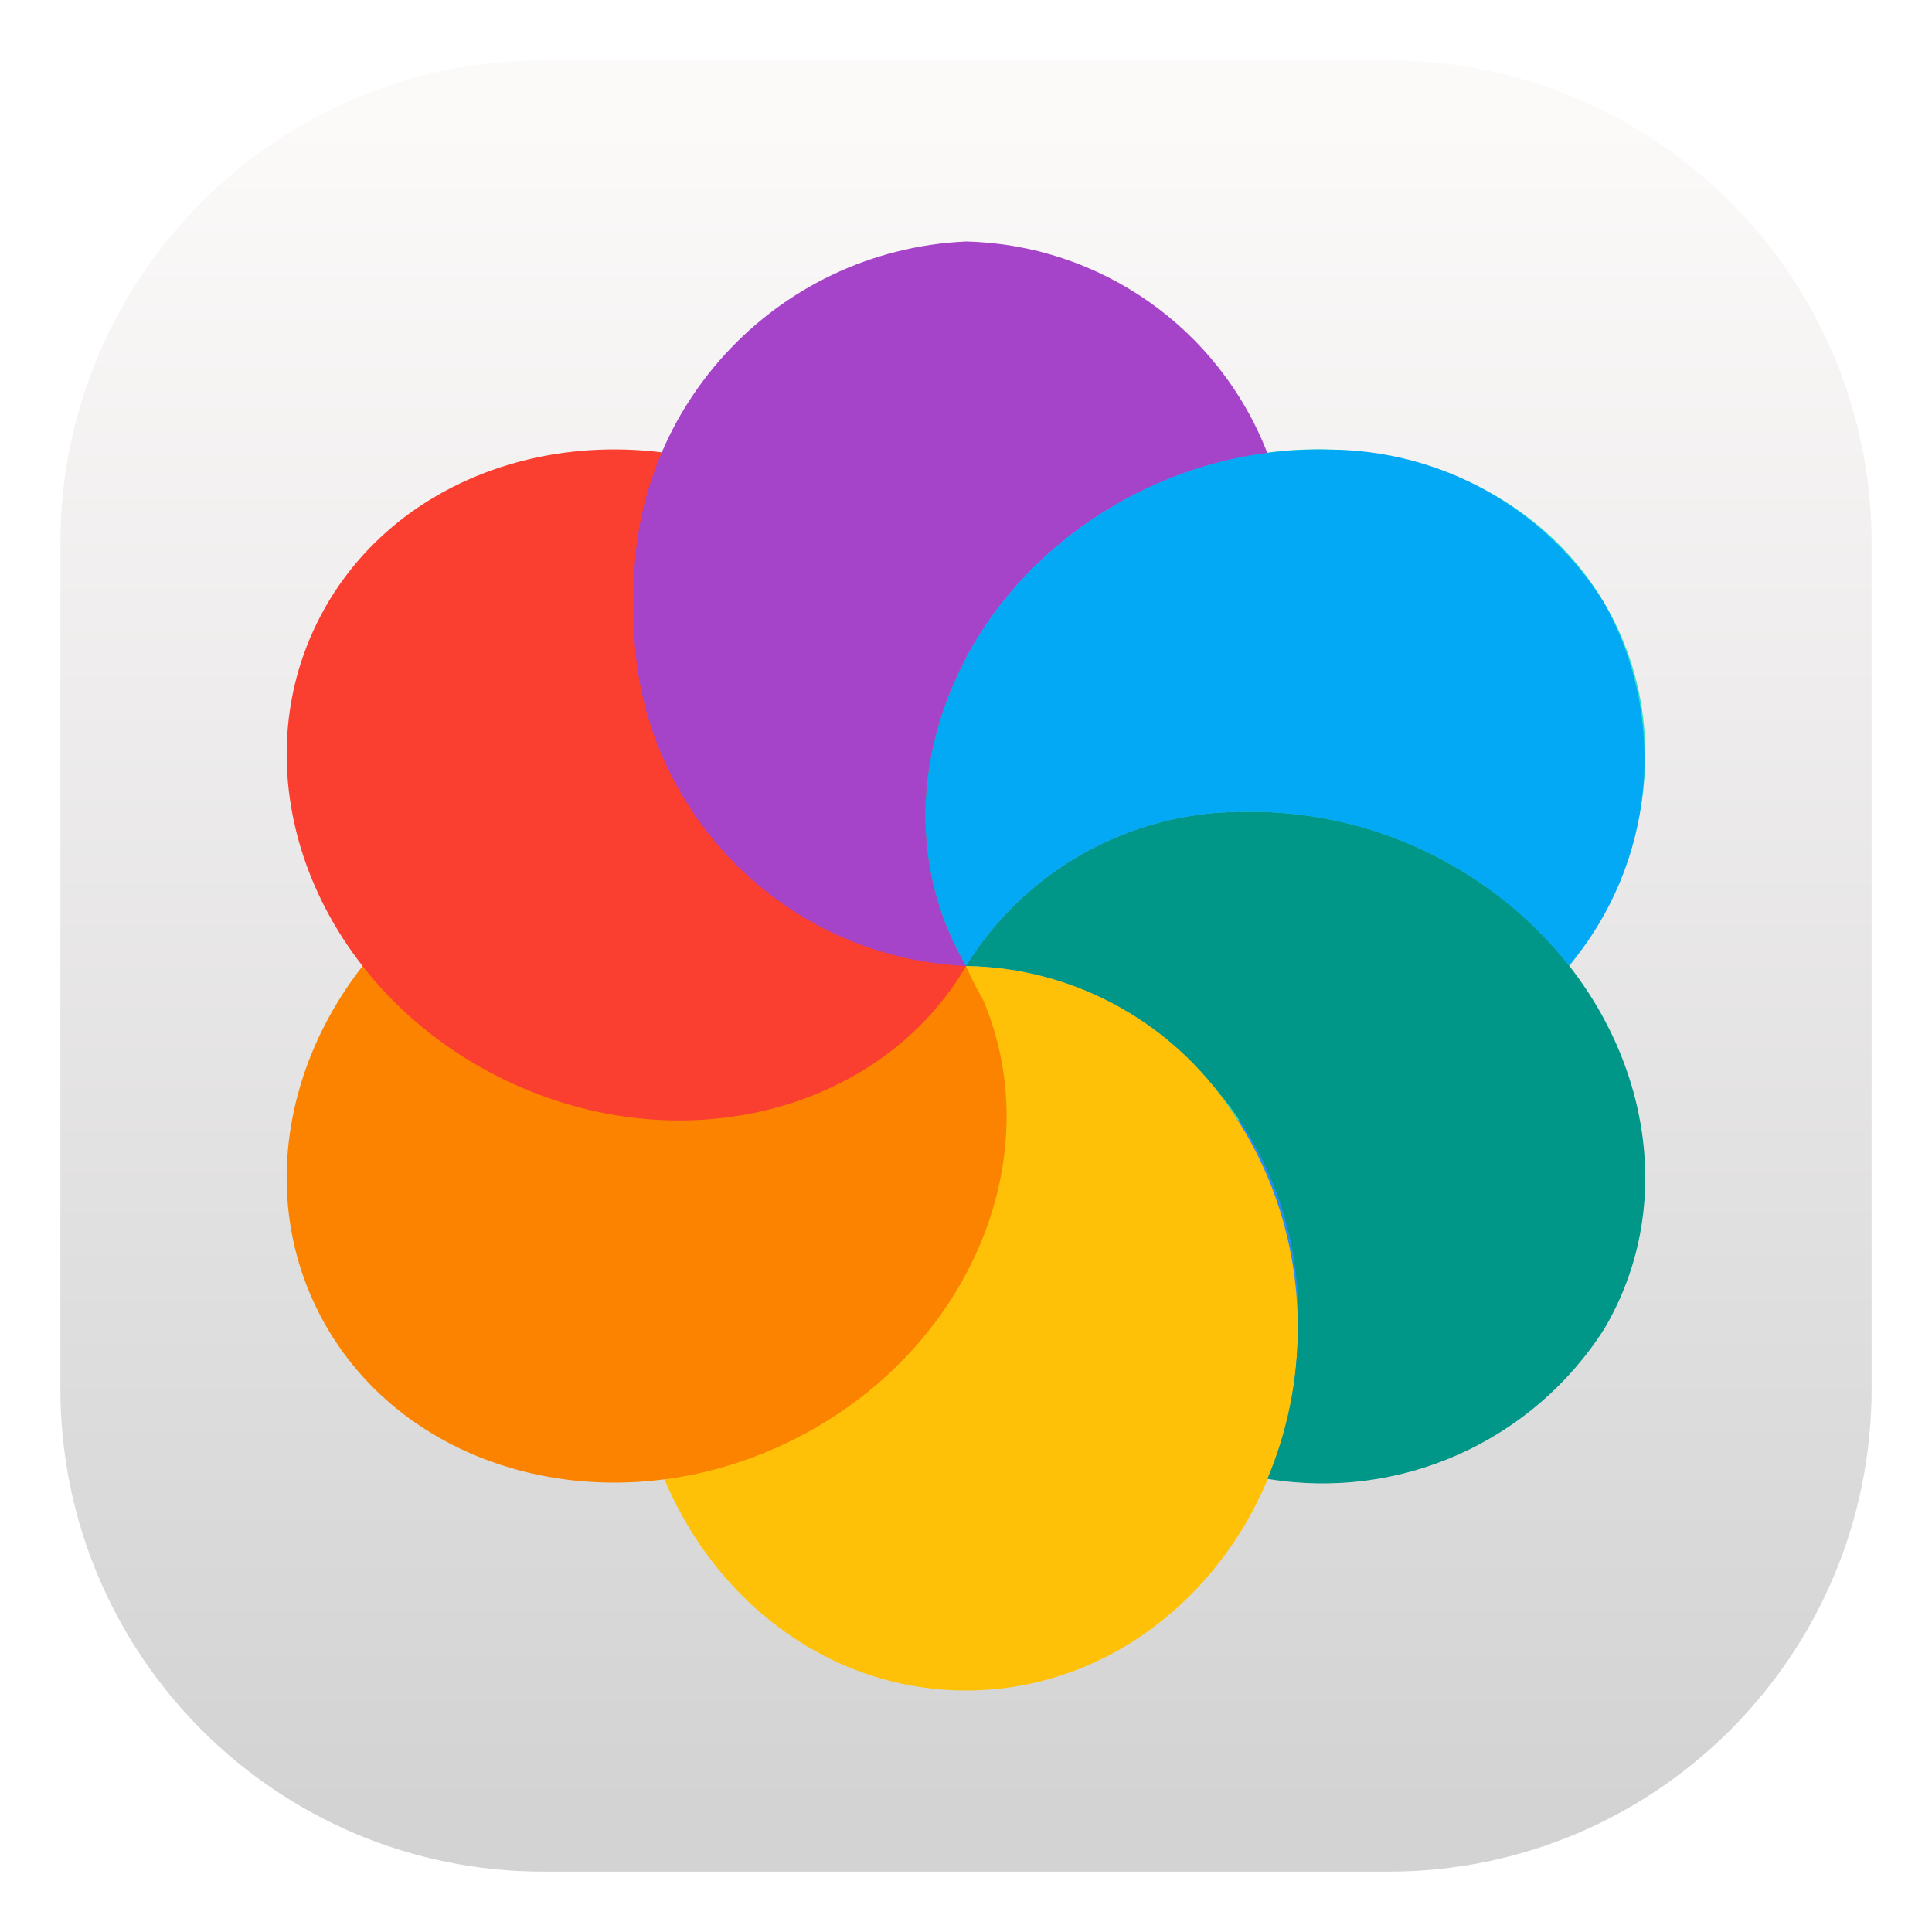
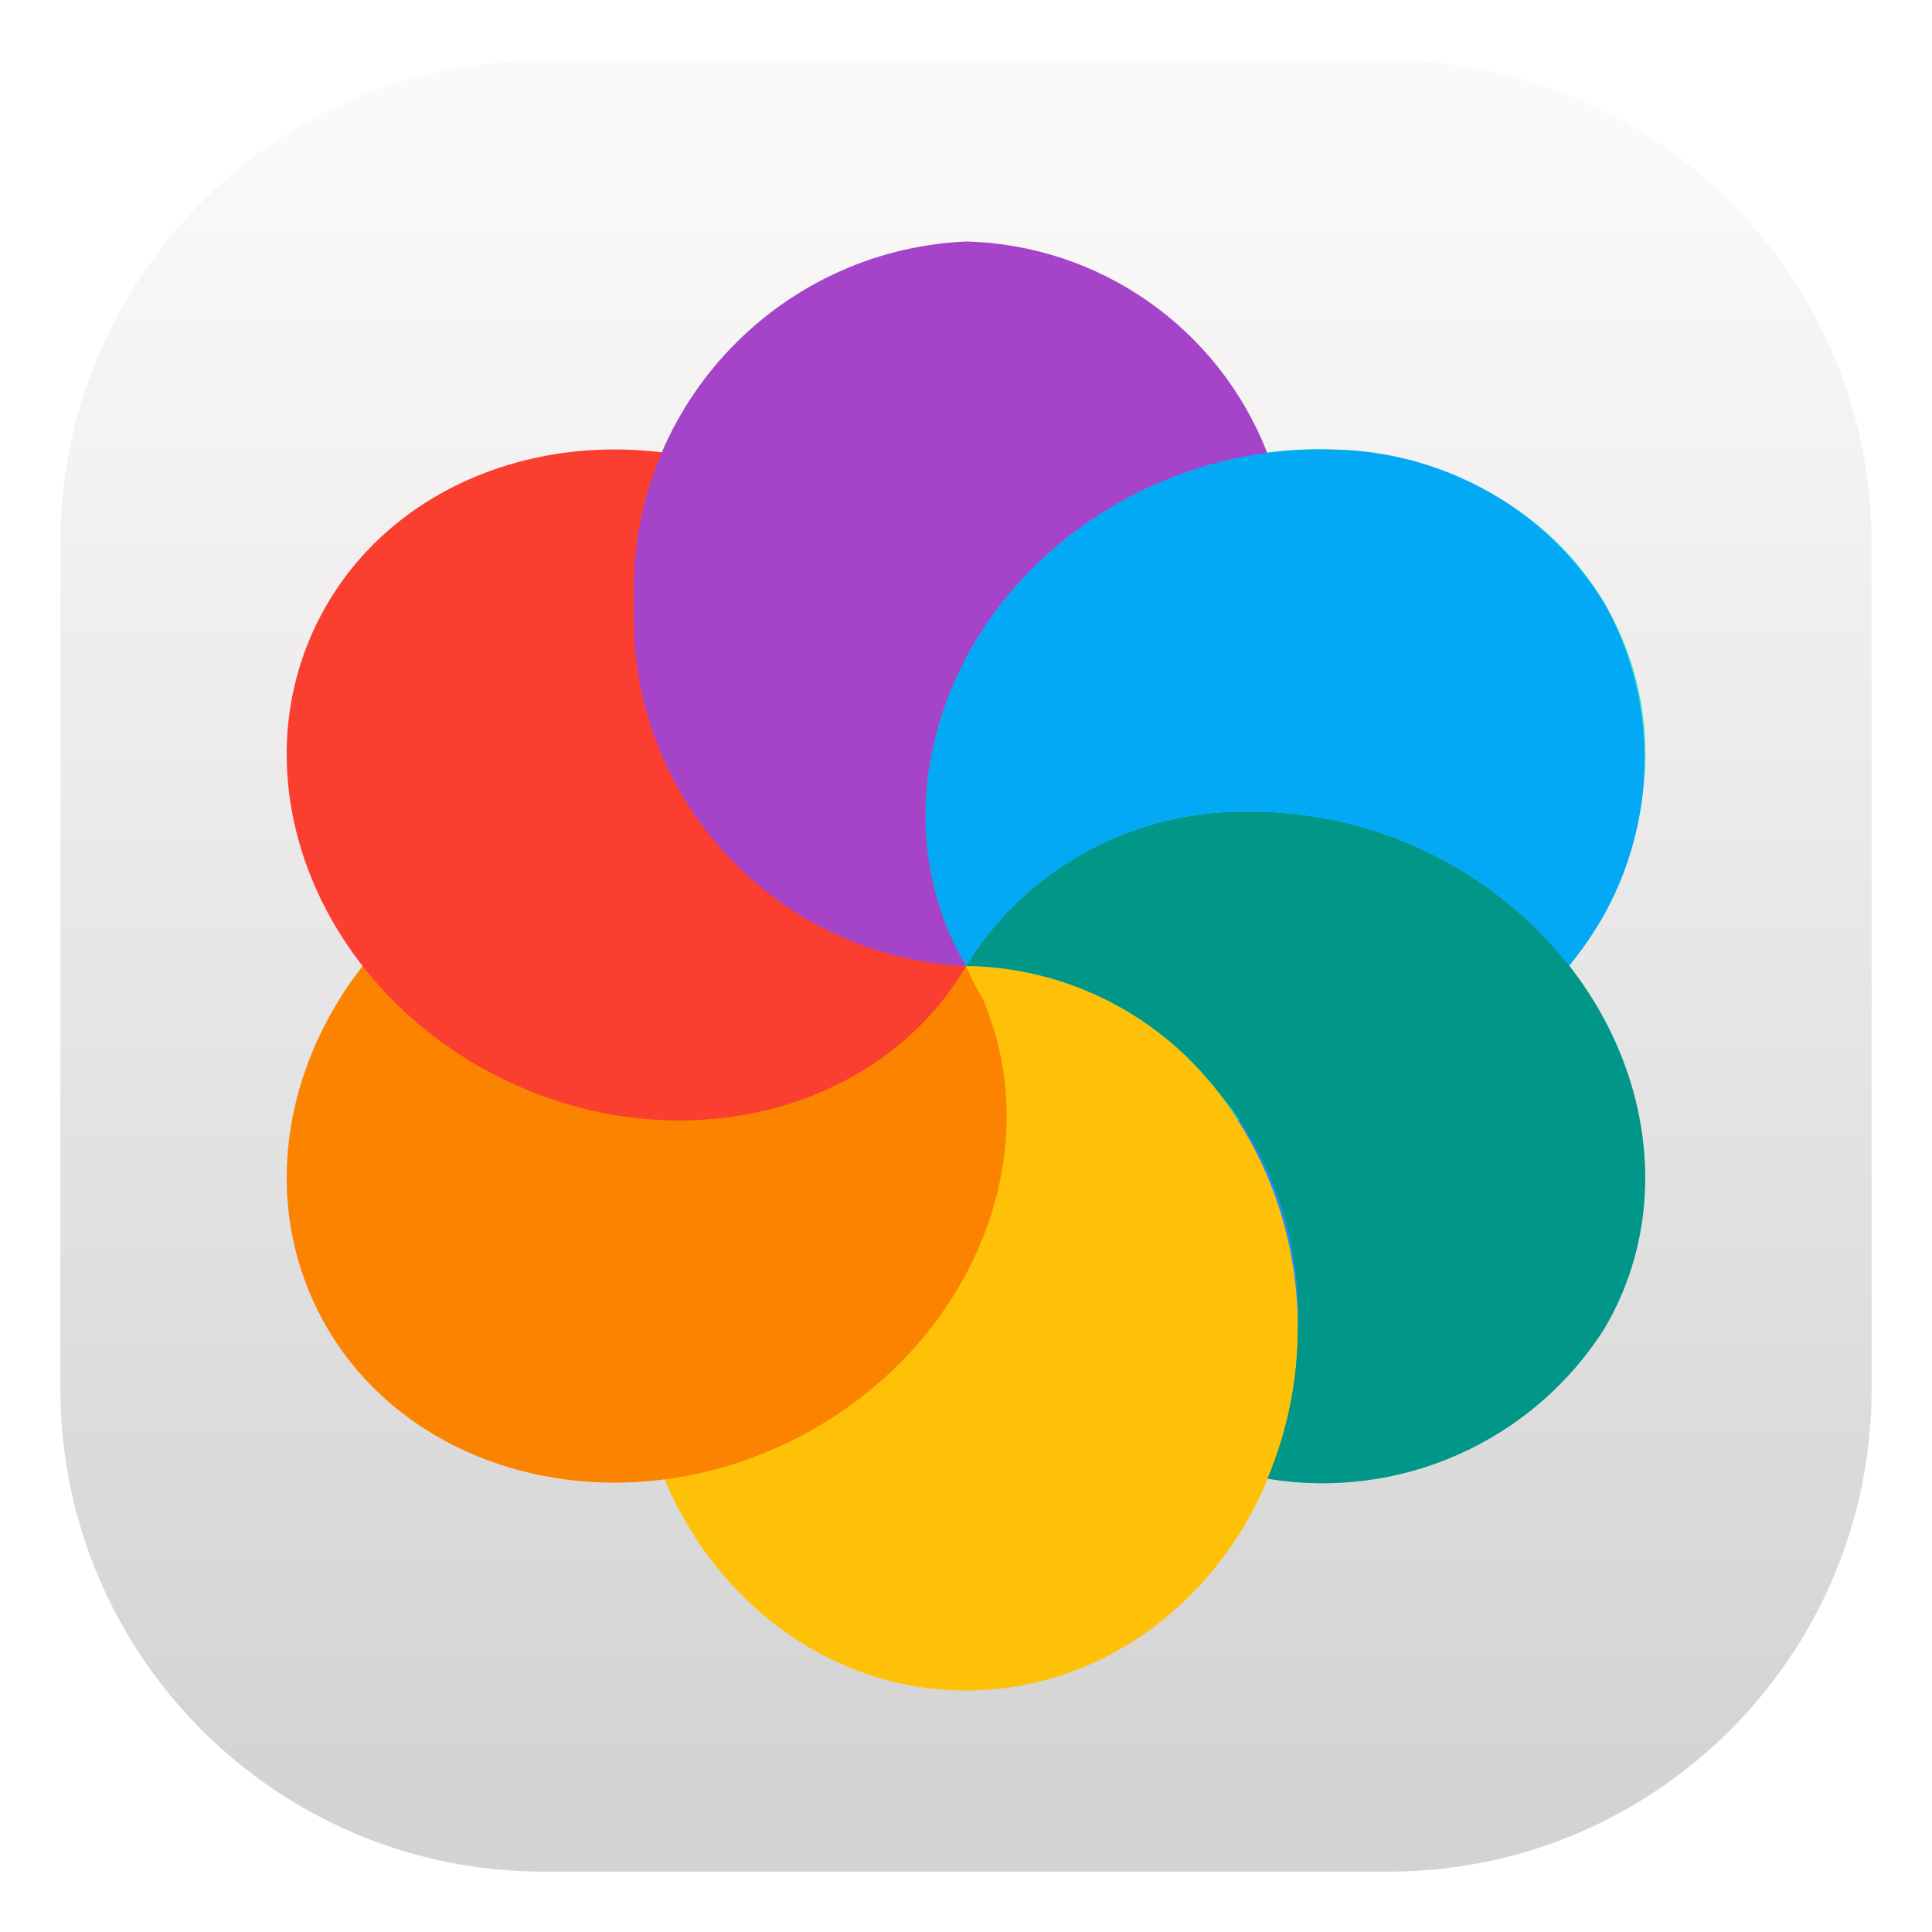
- <svg xmlns="http://www.w3.org/2000/svg" width="64" height="64" viewBox="0 0 64 64" version="1.1">
+ <svg xmlns="http://www.w3.org/2000/svg" width="32" height="32" viewBox="0 0 32 32" version="1.1">
  <defs>
-     <linearGradient id="linear0" gradientUnits="userSpaceOnUse" x1="400.57" y1="-511.8" x2="400.57" y2="-483.8" gradientTransform="matrix(2,0,0,-2,-769.14,-963.6)">
+     <linearGradient id="linear0" gradientUnits="userSpaceOnUse" x1="400.57" y1="-511.8" x2="400.57" y2="-483.8" gradientTransform="matrix(1,0,0,-1,-384.57,-481.8)">
      <stop offset="0" style="stop-color:rgb(82.745%,82.745%,82.745%);stop-opacity:1;" />
      <stop offset="1" style="stop-color:rgb(98.824%,97.647%,97.647%);stop-opacity:1;" />
    </linearGradient>
  </defs>
  <g id="surface1">
-     <path style=" stroke:none;fill-rule:nonzero;fill:url(#linear0);" d="M 18 2 L 46 2 C 54.836 2 62 9.164 62 18 L 62 46 C 62 54.836 54.836 62 46 62 L 18 62 C 9.164 62 2 54.836 2 46 L 2 18 C 2 9.164 9.164 2 18 2 Z M 18 2 " />
-     <path style=" stroke:none;fill-rule:nonzero;fill:rgb(15.294%,55.294%,94.902%);fill-opacity:1;" d="M 51.543 32 C 51.543 21.395 42.793 12.801 32 12.801 C 21.211 12.801 12.461 21.395 12.461 32 C 12.461 42.605 21.211 51.199 32 51.199 C 42.793 51.199 51.543 42.605 51.543 32 Z M 51.543 32 " />
-     <path style=" stroke:none;fill-rule:nonzero;fill:rgb(20.392%,87.843%,76.863%);fill-opacity:1;" d="M 53.5 20.633 C 50.859 15.258 43.828 13.305 37.797 16.27 C 31.766 19.23 29.02 25.988 31.656 31.363 C 34.297 36.738 41.328 38.691 47.359 35.73 C 53.391 32.766 56.141 26.008 53.5 20.633 Z M 53.5 20.633 " />
-     <path style=" stroke:none;fill-rule:nonzero;fill:rgb(100%,75.686%,2.745%);fill-opacity:1;" d="M 42.992 44 C 42.992 37.371 38.074 32 32 32 C 25.93 32 21.012 37.371 21.012 44 C 21.012 50.629 25.93 56 32 56 C 38.074 56 42.992 50.629 42.992 44 Z M 42.992 44 " />
-     <path style=" stroke:none;fill-rule:nonzero;fill:rgb(98.431%,51.373%,0%);fill-opacity:1;" d="M 32.344 32.633 C 29.703 27.262 22.672 25.305 16.641 28.27 C 10.609 31.23 7.859 37.992 10.5 43.363 C 13.141 48.738 20.172 50.695 26.203 47.73 C 32.234 44.766 34.98 38.008 32.344 32.633 Z M 32.344 32.633 " />
-     <path style=" stroke:none;fill-rule:nonzero;fill:rgb(98.039%,24.314%,18.824%);fill-opacity:1;" d="M 26.203 16.27 C 20.172 13.309 13.141 15.262 10.5 20.637 C 7.859 26.012 10.609 32.77 16.641 35.734 C 22.672 38.695 29.703 36.742 32.344 31.367 C 34.984 25.992 32.234 19.234 26.203 16.27 Z M 26.203 16.27 " />
-     <path style=" stroke:none;fill-rule:nonzero;fill:rgb(64.706%,26.667%,78.824%);fill-opacity:1;" d="M 32 8 C 25.656 8.289 20.742 13.656 21.008 20 C 20.742 26.344 25.656 31.711 32 32 C 28.965 26.836 31.238 19.961 37.078 16.648 C 38.594 15.793 40.258 15.234 41.984 15.012 C 40.379 10.871 36.438 8.105 32 8 Z M 32 32 C 36.938 31.859 41.195 28.48 42.449 23.699 C 42.109 24.832 41.613 25.91 40.973 26.902 C 37.309 26.961 33.926 28.883 32 32 Z M 42.449 23.699 C 42.551 23.352 42.641 23 42.715 22.641 C 42.641 23 42.551 23.352 42.449 23.699 Z M 42.113 15.328 C 42.25 15.688 42.375 16.051 42.48 16.422 C 42.375 16.051 42.254 15.688 42.113 15.328 Z M 42.496 16.473 C 42.582 16.785 42.656 17.102 42.723 17.422 C 42.66 17.102 42.582 16.785 42.496 16.473 Z M 42.781 17.715 C 42.828 17.969 42.863 18.223 42.891 18.48 C 42.863 18.223 42.828 17.969 42.785 17.715 Z M 42.941 18.957 C 42.973 19.305 42.988 19.652 42.992 20 C 42.992 19.652 42.973 19.305 42.945 18.961 Z M 42.969 20.527 C 42.961 20.793 42.945 21.055 42.922 21.316 C 42.945 21.055 42.961 20.793 42.969 20.531 Z M 42.883 21.594 C 42.848 21.906 42.801 22.215 42.738 22.523 C 42.801 22.215 42.848 21.906 42.883 21.594 Z M 42.883 21.594 " />
-     <path style=" stroke:none;fill-rule:nonzero;fill:rgb(0%,58.824%,53.333%);fill-opacity:1;" d="M 41.141 26.895 C 37.418 26.898 33.957 28.832 32 32 C 38.344 32.289 43.258 37.656 42.992 44 C 42.992 45.715 42.648 47.41 41.984 48.988 C 46.371 49.723 50.773 47.758 53.156 44 C 56.191 38.836 53.918 31.961 48.074 28.645 C 45.965 27.441 43.57 26.836 41.141 26.895 Z M 41.141 26.895 " />
-     <path style=" stroke:none;fill-rule:nonzero;fill:rgb(1.176%,66.275%,95.686%);fill-opacity:1;" d="M 44.016 14.895 C 41.59 14.836 39.191 15.445 37.082 16.648 C 31.242 19.961 28.965 26.836 32 32 C 33.957 28.832 37.414 26.898 41.141 26.895 C 45.352 26.805 49.359 28.691 51.977 31.988 C 54.812 28.621 55.281 23.855 53.156 20 C 51.199 16.832 47.742 14.898 44.016 14.895 Z M 32 32 C 33.93 35.121 37.32 37.043 40.988 37.098 C 39.059 33.973 35.672 32.051 32 32 Z M 32 32 " />
-     <path style=" stroke:none;fill-rule:nonzero;fill:rgb(100%,75.686%,2.745%);fill-opacity:1;" d="M 32 32 C 33.496 35.539 37.184 37.629 40.988 37.098 C 39.059 33.973 35.672 32.051 32 32 Z M 32 32 " />
+     <path style=" stroke:none;fill-rule:nonzero;fill:url(#linear0);" d="M 9 1 L 23 1 C 27.418 1 31 4.582 31 9 L 31 23 C 31 27.418 27.418 31 23 31 L 9 31 C 4.582 31 1 27.418 1 23 L 1 9 C 1 4.582 4.582 1 9 1 Z M 9 1 " />
+     <path style=" stroke:none;fill-rule:nonzero;fill:rgb(15.294%,55.294%,94.902%);fill-opacity:1;" d="M 25.773 16 C 25.773 10.695 21.398 6.398 16 6.398 C 10.605 6.398 6.23 10.695 6.23 16 C 6.23 21.305 10.605 25.602 16 25.602 C 21.398 25.602 25.773 21.305 25.773 16 Z M 25.773 16 " />
+     <path style=" stroke:none;fill-rule:nonzero;fill:rgb(20.392%,87.843%,76.863%);fill-opacity:1;" d="M 26.75 10.316 C 25.43 7.629 21.914 6.652 18.898 8.133 C 15.883 9.617 14.508 12.992 15.828 15.68 C 17.148 18.367 20.664 19.344 23.68 17.867 C 26.695 16.383 28.07 13.004 26.75 10.316 Z M 26.75 10.316 " />
+     <path style=" stroke:none;fill-rule:nonzero;fill:rgb(100%,75.686%,2.745%);fill-opacity:1;" d="M 21.496 22 C 21.496 18.688 19.039 16 16 16 C 12.965 16 10.508 18.688 10.508 22 C 10.508 25.312 12.965 28 16 28 C 19.039 28 21.496 25.312 21.496 22 Z M 21.496 22 " />
+     <path style=" stroke:none;fill-rule:nonzero;fill:rgb(98.431%,51.373%,0%);fill-opacity:1;" d="M 16.172 16.316 C 14.852 13.633 11.336 12.652 8.32 14.133 C 5.305 15.617 3.93 18.996 5.25 21.68 C 6.57 24.367 10.086 25.348 13.102 23.867 C 16.117 22.383 17.492 19.004 16.172 16.316 Z M 16.172 16.316 " />
+     <path style=" stroke:none;fill-rule:nonzero;fill:rgb(98.039%,24.314%,18.824%);fill-opacity:1;" d="M 13.102 8.133 C 10.086 6.656 6.57 7.633 5.25 10.32 C 3.93 13.008 5.305 16.383 8.32 17.867 C 11.336 19.348 14.852 18.371 16.172 15.684 C 17.492 12.996 16.117 9.617 13.102 8.133 Z M 13.102 8.133 " />
+     <path style=" stroke:none;fill-rule:nonzero;fill:rgb(64.706%,26.667%,78.824%);fill-opacity:1;" d="M 16 4 C 12.828 4.145 10.371 6.828 10.504 10 C 10.371 13.172 12.828 15.855 16 16 C 14.484 13.418 15.617 9.98 18.539 8.324 C 19.297 7.898 20.129 7.617 20.992 7.508 C 20.188 5.438 18.219 4.055 16 4 Z M 16 16 C 18.469 15.93 20.598 14.242 21.227 11.852 C 21.055 12.414 20.805 12.953 20.484 13.453 C 18.656 13.48 16.961 14.441 16 16 Z M 21.227 11.852 C 21.273 11.676 21.32 11.5 21.359 11.32 C 21.32 11.5 21.273 11.676 21.227 11.852 Z M 21.055 7.664 C 21.125 7.844 21.188 8.023 21.242 8.211 C 21.188 8.023 21.125 7.844 21.055 7.664 Z M 21.25 8.234 C 21.289 8.391 21.328 8.551 21.359 8.711 C 21.328 8.551 21.289 8.391 21.25 8.234 Z M 21.391 8.859 C 21.414 8.984 21.43 9.109 21.445 9.242 C 21.43 9.109 21.414 8.984 21.391 8.859 Z M 21.469 9.477 C 21.484 9.652 21.492 9.828 21.496 10 C 21.496 9.828 21.484 9.652 21.473 9.48 Z M 21.484 10.266 C 21.48 10.398 21.473 10.527 21.461 10.656 C 21.473 10.527 21.48 10.398 21.484 10.266 Z M 21.441 10.797 C 21.422 10.953 21.398 11.109 21.367 11.262 C 21.398 11.109 21.422 10.953 21.441 10.797 Z M 21.441 10.797 " />
+     <path style=" stroke:none;fill-rule:nonzero;fill:rgb(0%,58.824%,53.333%);fill-opacity:1;" d="M 20.57 13.445 C 18.711 13.449 16.977 14.414 16 16 C 19.172 16.145 21.629 18.828 21.496 22 C 21.496 22.859 21.324 23.703 20.992 24.492 C 23.188 24.859 25.387 23.879 26.578 22 C 28.094 19.418 26.961 15.98 24.039 14.32 C 22.984 13.719 21.785 13.418 20.57 13.445 Z M 20.57 13.445 " />
+     <path style=" stroke:none;fill-rule:nonzero;fill:rgb(1.176%,66.275%,95.686%);fill-opacity:1;" d="M 22.008 7.445 C 20.797 7.418 19.594 7.723 18.539 8.324 C 15.621 9.98 14.484 13.418 16 16 C 16.977 14.414 18.707 13.449 20.57 13.445 C 22.676 13.402 24.68 14.344 25.988 15.992 C 27.406 14.312 27.641 11.93 26.578 10 C 25.602 8.414 23.871 7.449 22.008 7.445 Z M 16 16 C 16.965 17.562 18.66 18.523 20.492 18.547 C 19.531 16.984 17.836 16.023 16 16 Z M 16 16 " />
+     <path style=" stroke:none;fill-rule:nonzero;fill:rgb(100%,75.686%,2.745%);fill-opacity:1;" d="M 16 16 C 16.75 17.77 18.594 18.812 20.492 18.547 C 19.531 16.984 17.836 16.023 16 16 Z M 16 16 " />
  </g>
</svg>
